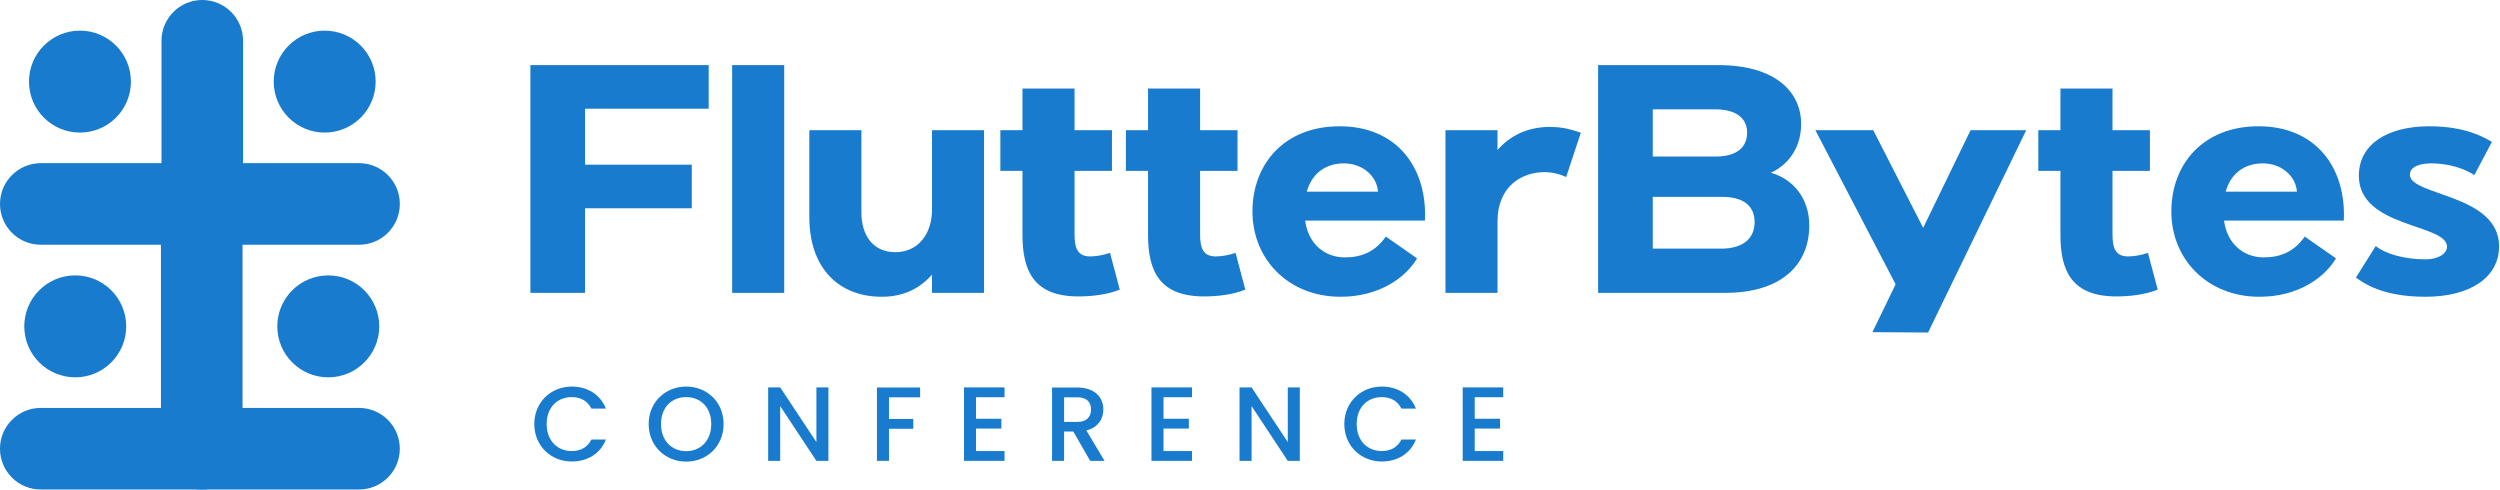
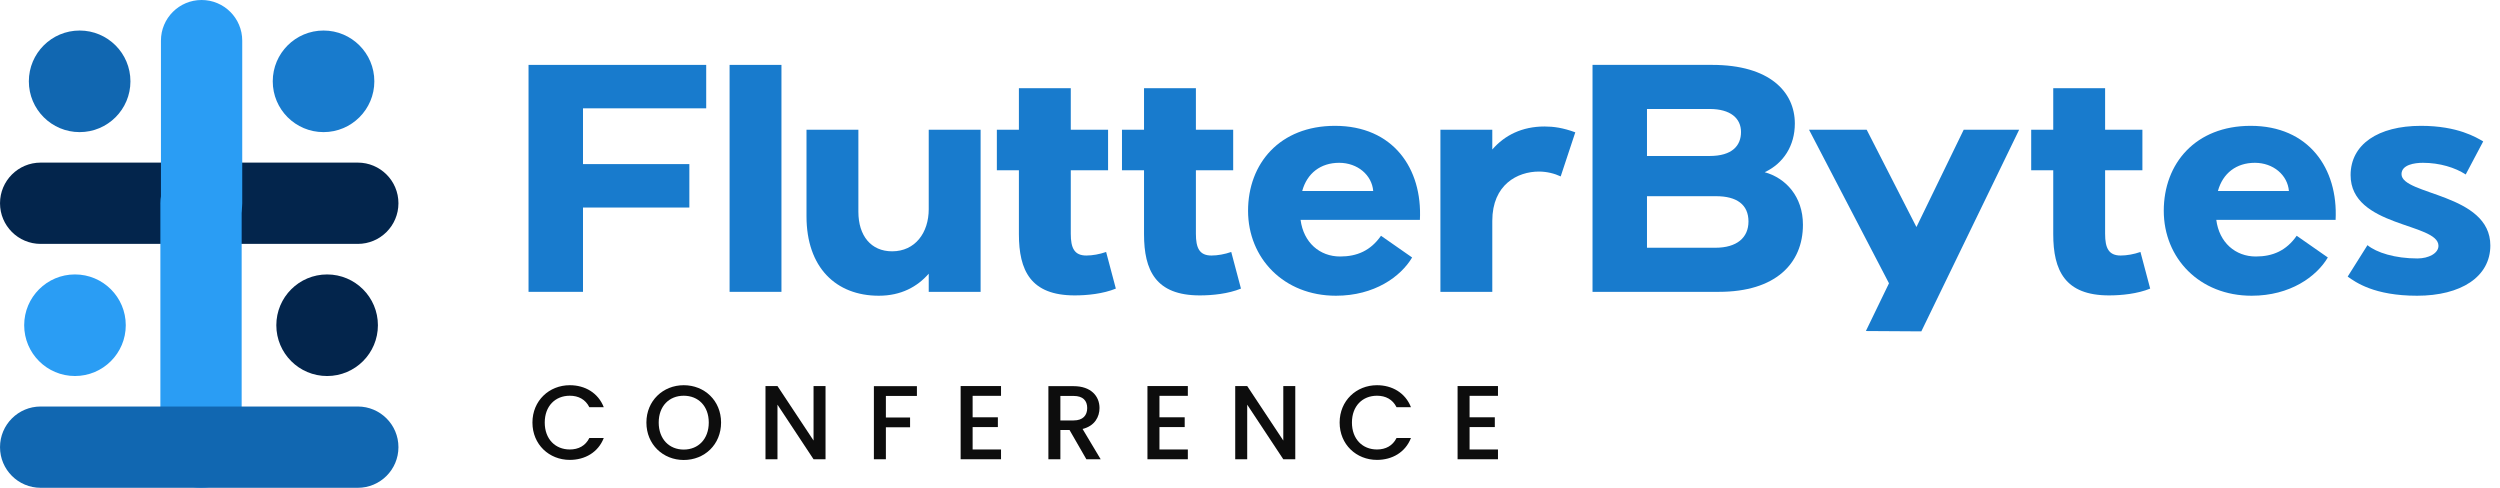
- <svg xmlns="http://www.w3.org/2000/svg" width="143" height="28" viewBox="0 0 143 28" fill="none">
-   <path d="M30.562 24.254C30.562 22.998 31.522 22.111 32.706 22.111C33.581 22.111 34.336 22.552 34.656 23.373H33.829C33.605 22.926 33.207 22.715 32.706 22.715C31.873 22.715 31.269 23.306 31.269 24.254C31.269 25.202 31.873 25.8 32.706 25.8C33.207 25.8 33.605 25.588 33.829 25.142H34.656C34.336 25.963 33.581 26.398 32.706 26.398C31.522 26.398 30.562 25.516 30.562 24.254Z" fill="#187BCD" />
-   <path d="M41.39 24.254C41.39 25.516 40.442 26.404 39.247 26.404C38.064 26.404 37.104 25.516 37.104 24.254C37.104 22.998 38.064 22.111 39.247 22.111C40.442 22.111 41.39 22.998 41.39 24.254ZM37.81 24.254C37.81 25.202 38.414 25.806 39.247 25.806C40.08 25.806 40.684 25.202 40.684 24.254C40.684 23.306 40.08 22.715 39.247 22.715C38.414 22.715 37.81 23.306 37.81 24.254Z" fill="#187BCD" />
-   <path d="M46.698 22.159H47.386V26.361H46.698L44.627 23.228V26.361H43.939V22.159H44.627L46.698 25.287V22.159Z" fill="#187BCD" />
-   <path d="M50.162 26.361V22.165H52.631V22.727H50.85V23.964H52.239V24.526H50.85V26.361H50.162Z" fill="#187BCD" />
-   <path d="M57.459 22.159V22.721H55.829V23.952H57.278V24.514H55.829V25.8H57.459V26.361H55.141V22.159H57.459Z" fill="#187BCD" />
-   <path d="M62.406 23.421C62.406 22.998 62.164 22.727 61.627 22.727H60.866V24.134H61.627C62.164 24.134 62.406 23.838 62.406 23.421ZM60.178 22.165H61.627C62.623 22.165 63.112 22.739 63.112 23.421C63.112 23.916 62.847 24.447 62.14 24.622L63.179 26.361H62.358L61.392 24.683H60.866V26.361H60.178V22.165Z" fill="#187BCD" />
-   <path d="M68.183 22.159V22.721H66.553V23.952H68.002V24.514H66.553V25.8H68.183V26.361H65.864V22.159H68.183Z" fill="#187BCD" />
-   <path d="M73.661 22.159H74.349V26.361H73.661L71.59 23.228V26.361H70.902V22.159H71.59L73.661 25.287V22.159Z" fill="#187BCD" />
-   <path d="M76.895 24.254C76.895 22.998 77.855 22.111 79.039 22.111C79.914 22.111 80.669 22.552 80.989 23.373H80.162C79.938 22.926 79.54 22.715 79.039 22.715C78.206 22.715 77.602 23.306 77.602 24.254C77.602 25.202 78.206 25.8 79.039 25.8C79.54 25.8 79.938 25.588 80.162 25.142H80.989C80.669 25.963 79.914 26.398 79.039 26.398C77.855 26.398 76.895 25.516 76.895 24.254Z" fill="#187BCD" />
-   <path d="M85.984 22.159V22.721H84.354V23.952H85.803V24.514H84.354V25.8H85.984V26.361H83.666V22.159H85.984Z" fill="#187BCD" />
-   <rect x="22.87" y="13.999" width="22.87" height="4.667" rx="2.333" transform="rotate(-180 22.8701 13.9995)" fill="#187BCD" />
-   <rect x="13.873" y="9.334" width="18.666" height="4.667" rx="2.333" transform="rotate(90 13.8726 9.33386)" fill="#187BCD" />
-   <rect x="13.904" width="14" height="4.667" rx="2.333" transform="rotate(90 13.9043 0)" fill="#187BCD" />
-   <rect x="22.87" y="28" width="22.87" height="4.667" rx="2.333" transform="rotate(-180 22.8696 28)" fill="#187BCD" />
-   <rect x="21.692" y="21.584" width="5.831" height="5.831" rx="2.915" transform="rotate(-180 21.6924 21.5839)" fill="#187BCD" />
-   <rect x="7.22" y="21.584" width="5.831" height="5.831" rx="2.915" transform="rotate(-180 7.21973 21.5835)" fill="#187BCD" />
-   <rect x="7.488" y="7.584" width="5.831" height="5.831" rx="2.915" transform="rotate(-180 7.48828 7.58362)" fill="#187BCD" />
-   <rect x="21.488" y="7.584" width="5.831" height="5.831" rx="2.915" transform="rotate(-180 21.4878 7.58362)" fill="#187BCD" />
-   <path d="M30.339 3.724H40.537V6.218H33.465V9.419H39.57V11.913H33.465V16.752H30.339V3.724Z" fill="#187BCD" />
-   <path d="M44.857 3.724V16.752H41.879V3.724H44.857Z" fill="#187BCD" />
-   <path d="M50.444 16.975C47.988 16.975 46.294 15.356 46.294 12.415V7.446H49.272V12.155C49.272 13.532 49.998 14.425 51.207 14.425C52.529 14.425 53.31 13.365 53.31 12.006V7.446H56.288V16.752H53.31V15.71C52.659 16.454 51.728 16.975 50.444 16.975Z" fill="#187BCD" />
-   <path d="M58.486 9.773H57.221V7.446H58.486V5.064H61.464V7.446H63.604V9.773H61.464V13.42C61.464 14.239 61.669 14.667 62.357 14.667C62.711 14.667 63.12 14.593 63.492 14.463L64.051 16.566C63.325 16.863 62.413 16.956 61.687 16.956C59.156 16.956 58.486 15.523 58.486 13.439V9.773Z" fill="#187BCD" />
-   <path d="M65.668 9.773H64.402V7.446H65.668V5.064H68.645V7.446H70.786V9.773H68.645V13.42C68.645 14.239 68.85 14.667 69.539 14.667C69.892 14.667 70.302 14.593 70.674 14.463L71.232 16.566C70.507 16.863 69.595 16.956 68.869 16.956C66.338 16.956 65.668 15.523 65.668 13.439V9.773Z" fill="#187BCD" />
-   <path d="M71.64 12.099C71.64 9.382 73.464 7.223 76.627 7.223C79.959 7.223 81.652 9.661 81.504 12.62H74.655C74.822 13.923 75.753 14.723 76.925 14.723C77.893 14.723 78.675 14.388 79.27 13.532L81.057 14.779C80.406 15.877 78.898 16.975 76.683 16.975C73.687 16.975 71.64 14.816 71.64 12.099ZM74.748 10.964H78.824C78.749 10.052 77.93 9.345 76.87 9.345C75.809 9.345 75.027 9.94 74.748 10.964Z" fill="#187BCD" />
-   <path d="M82.681 16.752V7.446H85.658V8.582C86.366 7.763 87.371 7.26 88.655 7.26C89.176 7.26 89.716 7.335 90.423 7.595L89.585 10.126C89.232 9.959 88.785 9.847 88.338 9.847C87.11 9.847 85.658 10.592 85.658 12.676V16.752H82.681Z" fill="#187BCD" />
-   <path d="M91.412 3.724H98.279C101.573 3.724 103.025 5.269 103.025 7.093C103.025 8.358 102.373 9.382 101.294 9.884C102.503 10.219 103.49 11.28 103.49 12.899C103.49 15.133 101.908 16.752 98.67 16.752H91.412V3.724ZM98.502 11.262H94.538V14.221H98.465C99.693 14.221 100.363 13.644 100.363 12.713C100.363 11.745 99.693 11.262 98.502 11.262ZM98.13 6.255H94.538V8.954H98.13C99.433 8.954 99.935 8.358 99.935 7.577C99.935 6.795 99.34 6.255 98.13 6.255Z" fill="#187BCD" />
-   <path d="M110.005 13.032L112.718 7.446H115.9L110.286 19.02L107.103 19L108.429 16.261L103.839 7.446H107.149L110.005 13.032Z" fill="#187BCD" />
-   <path d="M117.857 9.773H116.591V7.446H117.857V5.064H120.835V7.446H122.975V9.773H120.835V13.42C120.835 14.239 121.039 14.667 121.728 14.667C122.081 14.667 122.491 14.593 122.863 14.463L123.421 16.566C122.696 16.863 121.784 16.956 121.058 16.956C118.527 16.956 117.857 15.523 117.857 13.439V9.773Z" fill="#187BCD" />
-   <path d="M124.201 12.099C124.201 9.382 126.025 7.223 129.189 7.223C132.52 7.223 134.214 9.661 134.065 12.62H127.216C127.384 13.923 128.314 14.723 129.487 14.723C130.454 14.723 131.236 14.388 131.831 13.532L133.618 14.779C132.967 15.877 131.459 16.975 129.245 16.975C126.248 16.975 124.201 14.816 124.201 12.099ZM127.309 10.964H131.385C131.31 10.052 130.492 9.345 129.431 9.345C128.37 9.345 127.588 9.94 127.309 10.964Z" fill="#187BCD" />
-   <path d="M134.758 15.877L135.893 14.072C136.414 14.5 137.475 14.835 138.759 14.835C139.411 14.835 139.969 14.537 139.969 14.109C139.969 12.788 134.926 13.048 134.926 10.052C134.926 8.284 136.507 7.223 138.964 7.223C141.086 7.223 142.146 7.893 142.537 8.116L141.532 10.015C140.937 9.624 140.043 9.345 139.076 9.345C138.592 9.345 137.847 9.456 137.847 9.996C137.847 11.206 142.947 11.094 142.947 14.09C142.947 15.896 141.253 16.975 138.741 16.975C136.266 16.975 135.205 16.193 134.758 15.877Z" fill="#187BCD" />
+ <svg xmlns="http://www.w3.org/2000/svg" width="205" height="40" viewBox="0 0 205 40" fill="none">
+   <path d="M43.66 34.649C43.66 32.855 45.032 31.587 46.722 31.587C47.973 31.587 49.051 32.217 49.508 33.39H48.326C48.007 32.752 47.438 32.45 46.722 32.45C45.532 32.45 44.669 33.295 44.669 34.649C44.669 36.003 45.532 36.857 46.722 36.857C47.438 36.857 48.007 36.555 48.326 35.917H49.508C49.051 37.09 47.973 37.711 46.722 37.711C45.032 37.711 43.66 36.452 43.66 34.649Z" fill="#0D0D0D" />
+   <path d="M59.128 34.649C59.128 36.452 57.774 37.719 56.066 37.719C54.376 37.719 53.005 36.452 53.005 34.649C53.005 32.855 54.376 31.587 56.066 31.587C57.774 31.587 59.128 32.855 59.128 34.649ZM54.014 34.649C54.014 36.003 54.876 36.865 56.066 36.865C57.257 36.865 58.119 36.003 58.119 34.649C58.119 33.295 57.257 32.45 56.066 32.45C54.876 32.45 54.014 33.295 54.014 34.649Z" fill="#0D0D0D" />
+   <path d="M66.711 31.656H67.694V37.659H66.711L63.753 33.183V37.659H62.77V31.656H63.753L66.711 36.124V31.656Z" fill="#0D0D0D" />
+   <path d="M71.659 37.659V31.665H75.187V32.467H72.642V34.235H74.626V35.037H72.642V37.659H71.659Z" fill="#0D0D0D" />
+   <path d="M82.084 31.656V32.458H79.755V34.218H81.825V35.02H79.755V36.857H82.084V37.659H78.772V31.656H82.084Z" fill="#0D0D0D" />
+   <path d="M89.151 33.459C89.151 32.855 88.806 32.467 88.038 32.467H86.951V34.476H88.038C88.806 34.476 89.151 34.054 89.151 33.459ZM85.968 31.665H88.038C89.461 31.665 90.16 32.484 90.16 33.459C90.16 34.166 89.78 34.925 88.771 35.175L90.255 37.659H89.082L87.702 35.261H86.951V37.659H85.968V31.665Z" fill="#0D0D0D" />
+   <path d="M97.403 31.656V32.458H95.075V34.218H97.145V35.02H95.075V36.857H97.403V37.659H94.091V31.656H97.403Z" fill="#0D0D0D" />
+   <path d="M105.23 31.656H106.213V37.659H105.23L102.271 33.183V37.659H101.288V31.656H102.271L105.23 36.124V31.656Z" fill="#0D0D0D" />
+   <path d="M109.85 34.649C109.85 32.855 111.221 31.587 112.912 31.587C114.162 31.587 115.241 32.217 115.698 33.39H114.516C114.197 32.752 113.628 32.45 112.912 32.45C111.722 32.45 110.859 33.295 110.859 34.649C110.859 36.003 111.722 36.857 112.912 36.857C113.628 36.857 114.197 36.555 114.516 35.917H115.698C115.241 37.09 114.162 37.711 112.912 37.711C111.221 37.711 109.85 36.452 109.85 34.649Z" fill="#0D0D0D" />
+   <path d="M122.834 31.656V32.458H120.505V34.218H122.575V35.02H120.505V36.857H122.834V37.659H119.522V31.656H122.834Z" fill="#0D0D0D" />
+   <rect x="32.672" y="19.999" width="32.671" height="6.666" rx="3.333" transform="rotate(-180 32.6719 19.9994)" fill="#03254C" />
+   <rect x="19.816" y="13.334" width="26.666" height="6.666" rx="3.333" transform="rotate(90 19.8164 13.3342)" fill="#2A9DF4" />
+   <rect x="19.863" y="-1.52588e-05" width="19.999" height="6.666" rx="3.333" transform="rotate(90 19.8633 -1.52588e-05)" fill="#2A9DF4" />
+   <rect x="32.672" y="40" width="32.671" height="6.666" rx="3.333" transform="rotate(-180 32.6719 40)" fill="#1167B1" />
+   <rect x="30.988" y="30.834" width="8.33" height="8.33" rx="4.165" transform="rotate(-180 30.9883 30.8341)" fill="#03254C" />
+   <rect x="10.312" y="30.834" width="8.33" height="8.33" rx="4.165" transform="rotate(-180 10.3125 30.8336)" fill="#2A9DF4" />
+   <rect x="10.695" y="10.834" width="8.33" height="8.33" rx="4.165" transform="rotate(-180 10.6953 10.8338)" fill="#1167B1" />
+   <rect x="30.695" y="10.834" width="8.33" height="8.33" rx="4.165" transform="rotate(-180 30.6953 10.8338)" fill="#187BCD" />
+   <path d="M43.34 5.321H57.909V8.883H47.806V13.456H56.527V17.018H47.806V23.931H43.34V5.321Z" fill="#187BCD" />
+   <path d="M64.079 5.321V23.931H59.826V5.321H64.079Z" fill="#187BCD" />
+   <path d="M72.062 24.25C68.553 24.25 66.133 21.937 66.133 17.736V10.638H70.387V17.364C70.387 19.332 71.424 20.608 73.152 20.608C75.04 20.608 76.156 19.092 76.156 17.151V10.638H80.41V23.931H76.156V22.442C75.226 23.506 73.897 24.25 72.062 24.25Z" fill="#187BCD" />
+   <path d="M83.55 13.961H81.742V10.638H83.55V7.235H87.804V10.638H90.862V13.961H87.804V19.172C87.804 20.342 88.097 20.953 89.08 20.953C89.585 20.953 90.17 20.847 90.702 20.661L91.499 23.665C90.463 24.09 89.16 24.223 88.123 24.223C84.507 24.223 83.55 22.176 83.55 19.199V13.961Z" fill="#187BCD" />
+   <path d="M93.81 13.961H92.002V10.638H93.81V7.235H98.064V10.638H101.121V13.961H98.064V19.172C98.064 20.342 98.356 20.953 99.34 20.953C99.845 20.953 100.43 20.847 100.962 20.661L101.759 23.665C100.722 24.09 99.42 24.223 98.383 24.223C94.767 24.223 93.81 22.176 93.81 19.199V13.961Z" fill="#187BCD" />
+   <path d="M102.341 17.284C102.341 13.403 104.947 10.319 109.467 10.319C114.225 10.319 116.645 13.802 116.432 18.029H106.648C106.888 19.89 108.217 21.033 109.892 21.033C111.274 21.033 112.391 20.555 113.242 19.332L115.794 21.113C114.864 22.681 112.71 24.25 109.546 24.25C105.266 24.25 102.341 21.166 102.341 17.284ZM106.781 15.663H112.604C112.497 14.36 111.328 13.35 109.812 13.35C108.297 13.35 107.18 14.2 106.781 15.663Z" fill="#187BCD" />
+   <path d="M118.114 23.931V10.638H122.368V12.26C123.378 11.09 124.814 10.372 126.648 10.372C127.393 10.372 128.164 10.478 129.174 10.851L127.977 14.466C127.472 14.227 126.834 14.068 126.196 14.068C124.441 14.068 122.368 15.131 122.368 18.109V23.931H118.114Z" fill="#187BCD" />
+   <path d="M130.587 5.321H140.397C145.103 5.321 147.177 7.527 147.177 10.133C147.177 11.941 146.246 13.403 144.704 14.121C146.432 14.599 147.841 16.115 147.841 18.428C147.841 21.618 145.581 23.931 140.955 23.931H130.587V5.321ZM140.716 16.088H135.053V20.315H140.663C142.418 20.315 143.375 19.491 143.375 18.162C143.375 16.779 142.418 16.088 140.716 16.088ZM140.184 8.936H135.053V12.791H140.184C142.045 12.791 142.763 11.941 142.763 10.824C142.763 9.707 141.912 8.936 140.184 8.936Z" fill="#187BCD" />
+   <path d="M157.148 18.617L161.024 10.638H165.57L157.549 27.172L153.002 27.144L154.897 23.23L148.34 10.638H153.068L157.148 18.617Z" fill="#187BCD" />
+   <path d="M168.366 13.961H166.558V10.638H168.366V7.235H172.619V10.638H175.677V13.961H172.619V19.172C172.619 20.342 172.912 20.953 173.896 20.953C174.401 20.953 174.986 20.847 175.517 20.661L176.315 23.665C175.278 24.09 173.975 24.223 172.938 24.223C169.323 24.223 168.366 22.176 168.366 19.199V13.961Z" fill="#187BCD" />
+   <path d="M177.429 17.284C177.429 13.403 180.034 10.319 184.554 10.319C189.313 10.319 191.732 13.802 191.52 18.029H181.736C181.975 19.89 183.304 21.033 184.979 21.033C186.362 21.033 187.479 20.555 188.329 19.332L190.882 21.113C189.951 22.681 187.798 24.25 184.634 24.25C180.353 24.25 177.429 21.166 177.429 17.284ZM181.869 15.663H187.691C187.585 14.36 186.415 13.35 184.9 13.35C183.384 13.35 182.268 14.2 181.869 15.663Z" fill="#187BCD" />
+   <path d="M192.51 22.681L194.132 20.103C194.876 20.714 196.392 21.193 198.226 21.193C199.157 21.193 199.954 20.767 199.954 20.156C199.954 18.268 192.749 18.64 192.749 14.36C192.749 11.834 195.009 10.319 198.519 10.319C201.55 10.319 203.065 11.276 203.623 11.595L202.188 14.307C201.337 13.748 200.061 13.35 198.678 13.35C197.987 13.35 196.924 13.509 196.924 14.28C196.924 16.008 204.208 15.849 204.208 20.129C204.208 22.708 201.789 24.25 198.2 24.25C194.664 24.25 193.148 23.133 192.51 22.681Z" fill="#187BCD" />
</svg>
